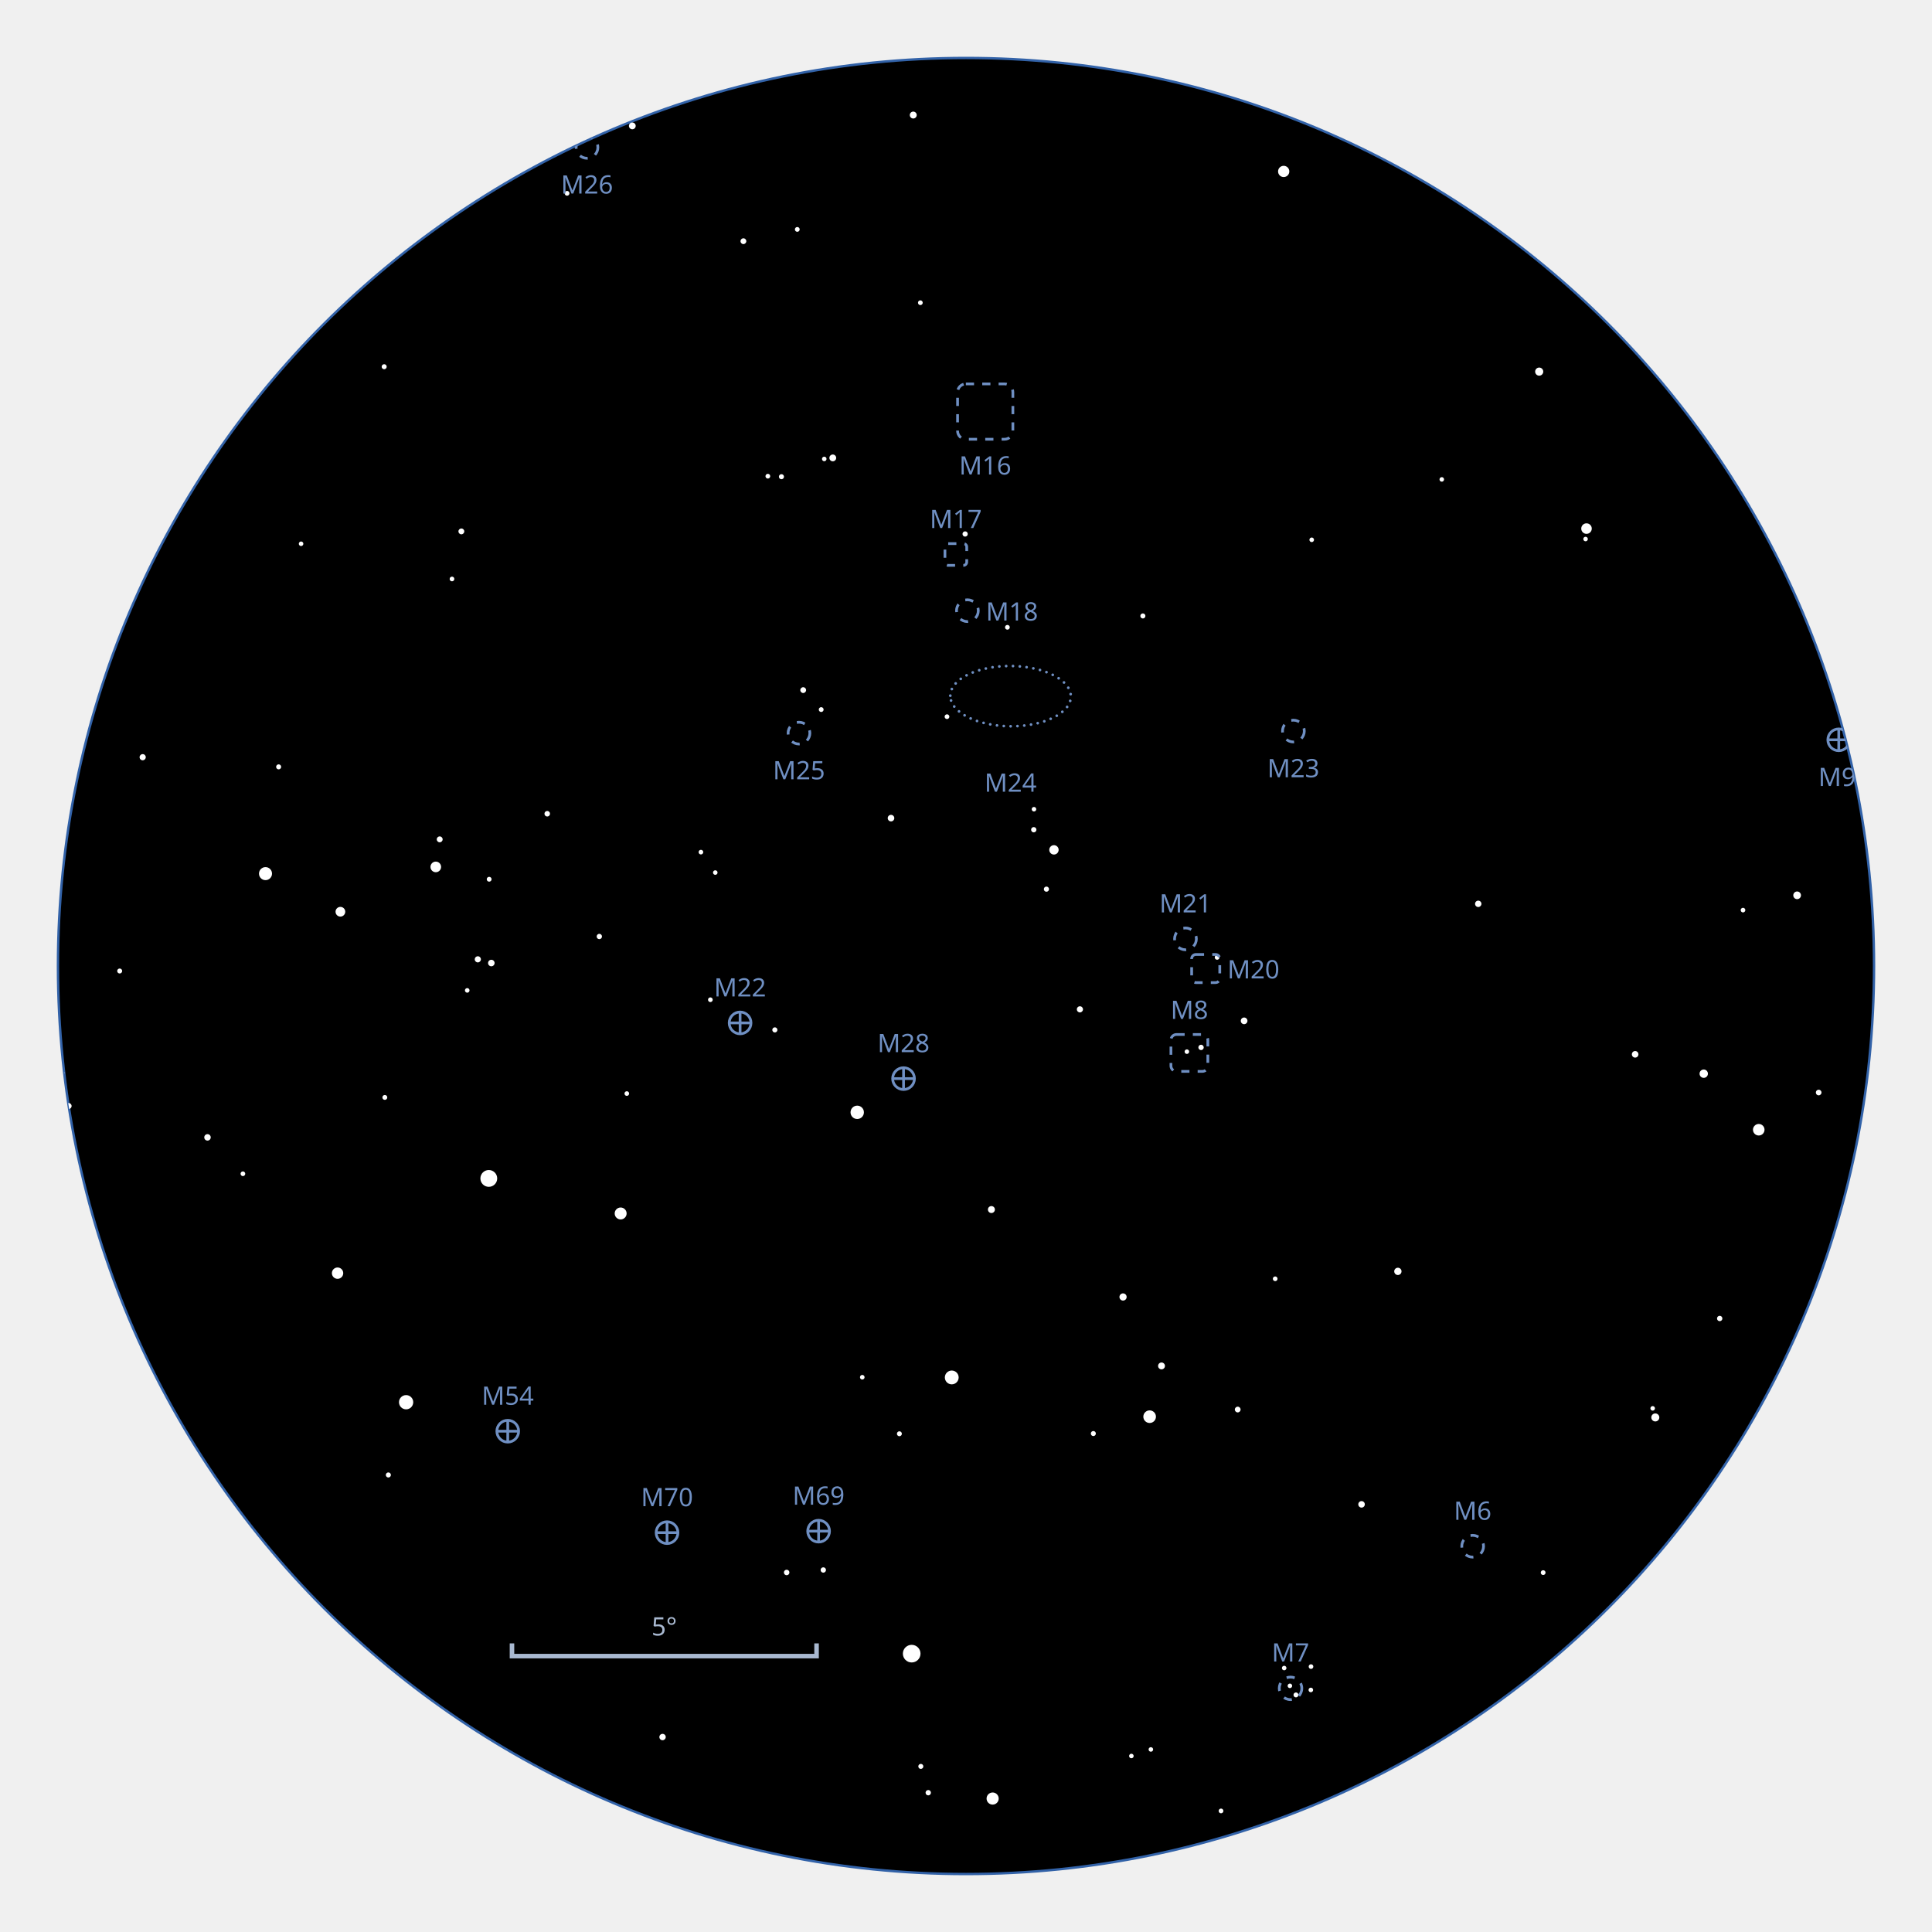
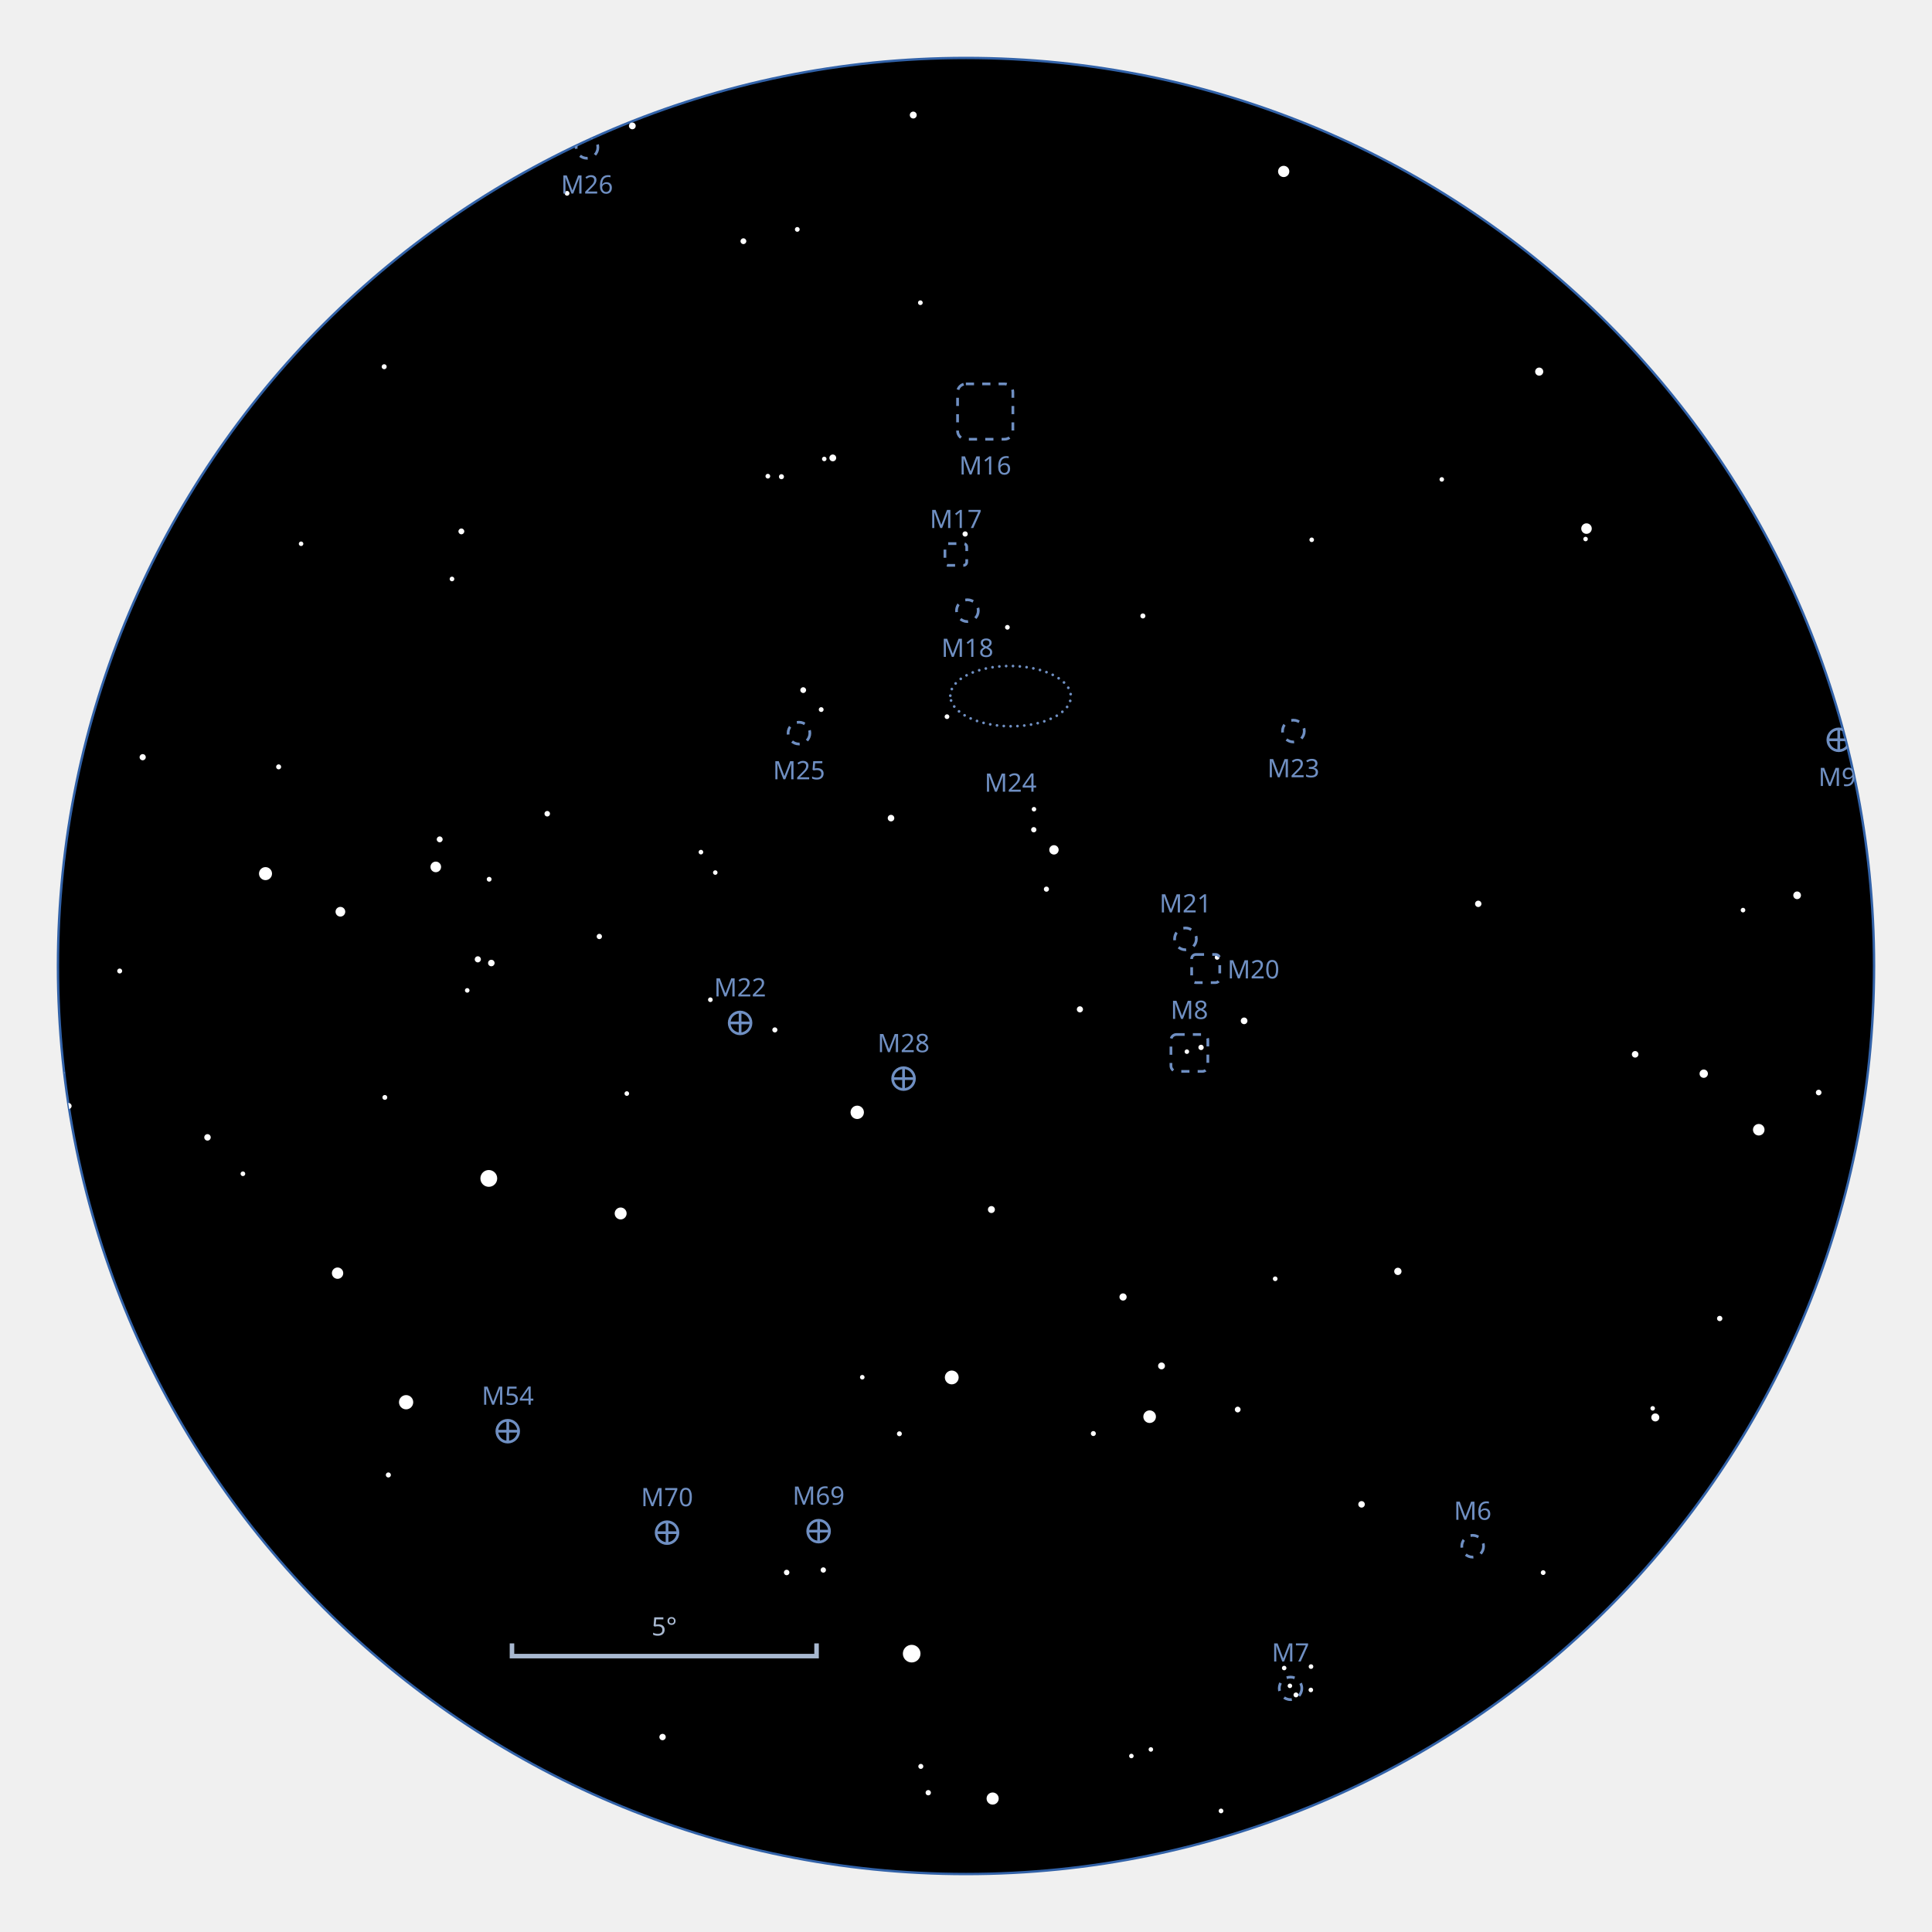
<svg xmlns="http://www.w3.org/2000/svg" viewBox="0 0 800 800" width="800" height="800">
  <circle cx="400.0" cy="400.0" r="376.0" fill="#000000" stroke="#3262a8" stroke-width="1" />
  <defs>
    <clipPath id="sky-400_0-400_0-376_0">
      <circle cx="400.0" cy="400.0" r="376.0" />
    </clipPath>
  </defs>
  <g clip-path="url(#sky-400_0-400_0-376_0)">
    <circle cx="753.07" cy="452.39" r="1.17" fill="#ffffff" />
    <circle cx="744.15" cy="370.73" r="1.59" fill="#ffffff" />
    <circle cx="728.26" cy="467.8" r="2.39" fill="#ffffff" />
    <circle cx="712.09" cy="545.96" r="1.11" fill="#ffffff" />
    <circle cx="721.74" cy="376.86" r="0.96" fill="#ffffff" />
    <circle cx="705.48" cy="444.59" r="1.73" fill="#ffffff" />
    <circle cx="685.43" cy="586.93" r="1.66" fill="#ffffff" />
    <circle cx="684.34" cy="583.17" r="0.94" fill="#ffffff" />
    <circle cx="677.08" cy="436.57" r="1.36" fill="#ffffff" />
    <circle cx="638.99" cy="651.19" r="0.99" fill="#ffffff" />
    <circle cx="656.94" cy="218.88" r="2.18" fill="#ffffff" />
    <circle cx="656.55" cy="223.2" r="0.94" fill="#ffffff" />
    <circle cx="637.35" cy="153.88" r="1.68" fill="#ffffff" />
    <circle cx="612.11" cy="374.26" r="1.32" fill="#ffffff" />
    <circle cx="578.83" cy="526.45" r="1.51" fill="#ffffff" />
    <circle cx="597.01" cy="198.51" r="0.94" fill="#ffffff" />
    <circle cx="563.79" cy="622.92" r="1.35" fill="#ffffff" />
    <circle cx="542.79" cy="699.77" r="0.95" fill="#ffffff" />
    <circle cx="542.86" cy="690.1" r="0.96" fill="#ffffff" />
    <circle cx="536.63" cy="701.83" r="1.02" fill="#ffffff" />
    <circle cx="534.12" cy="698.07" r="0.94" fill="#ffffff" />
    <circle cx="531.75" cy="690.7" r="0.94" fill="#ffffff" />
    <circle cx="528.03" cy="529.52" r="0.97" fill="#ffffff" />
    <circle cx="543.15" cy="223.52" r="0.95" fill="#ffffff" />
    <circle cx="505.6" cy="749.87" r="0.98" fill="#ffffff" />
    <circle cx="512.51" cy="583.66" r="1.19" fill="#ffffff" />
    <circle cx="531.55" cy="70.99" r="2.33" fill="#ffffff" />
    <circle cx="515.16" cy="422.71" r="1.38" fill="#ffffff" />
    <circle cx="503.98" cy="396.43" r="0.98" fill="#ffffff" />
    <circle cx="497.33" cy="433.71" r="1.11" fill="#ffffff" />
    <circle cx="491.46" cy="435.47" r="0.94" fill="#ffffff" />
    <circle cx="476.55" cy="724.41" r="0.94" fill="#ffffff" />
    <circle cx="480.96" cy="565.6" r="1.42" fill="#ffffff" />
    <circle cx="476.04" cy="586.62" r="2.61" fill="#ffffff" />
    <circle cx="468.48" cy="727.12" r="0.94" fill="#ffffff" />
    <circle cx="465.03" cy="537.05" r="1.49" fill="#ffffff" />
    <circle cx="473.24" cy="255.05" r="1.05" fill="#ffffff" />
    <circle cx="452.73" cy="593.6" r="1.04" fill="#ffffff" />
    <circle cx="447.17" cy="417.95" r="1.27" fill="#ffffff" />
    <circle cx="436.42" cy="351.91" r="1.94" fill="#ffffff" />
    <circle cx="433.3" cy="368.18" r="1.07" fill="#ffffff" />
    <circle cx="428.06" cy="343.57" r="1.1" fill="#ffffff" />
    <circle cx="428.15" cy="335.08" r="0.94" fill="#ffffff" />
    <circle cx="411.03" cy="744.74" r="2.51" fill="#ffffff" />
    <circle cx="417.14" cy="259.75" r="0.98" fill="#ffffff" />
    <circle cx="410.52" cy="500.85" r="1.44" fill="#ffffff" />
    <circle cx="399.64" cy="221.11" r="1.09" fill="#ffffff" />
    <circle cx="394.1" cy="570.37" r="2.86" fill="#ffffff" />
    <circle cx="392.13" cy="296.76" r="0.98" fill="#ffffff" />
    <circle cx="384.37" cy="742.32" r="1.11" fill="#ffffff" />
    <circle cx="381.29" cy="731.43" r="1.04" fill="#ffffff" />
    <circle cx="377.51" cy="684.74" r="3.65" fill="#ffffff" />
    <circle cx="381.1" cy="125.35" r="0.98" fill="#ffffff" />
    <circle cx="378.16" cy="47.64" r="1.43" fill="#ffffff" />
    <circle cx="372.42" cy="593.69" r="1.02" fill="#ffffff" />
    <circle cx="368.95" cy="338.77" r="1.36" fill="#ffffff" />
    <circle cx="357.05" cy="570.28" r="0.95" fill="#ffffff" />
    <circle cx="354.96" cy="460.59" r="2.77" fill="#ffffff" />
    <circle cx="344.84" cy="189.61" r="1.41" fill="#ffffff" />
    <circle cx="341.31" cy="190.04" r="0.94" fill="#ffffff" />
    <circle cx="340.04" cy="293.82" r="1.0" fill="#ffffff" />
    <circle cx="340.91" cy="650.1" r="1.11" fill="#ffffff" />
    <circle cx="332.59" cy="285.76" r="1.2" fill="#ffffff" />
    <circle cx="330.14" cy="94.99" r="0.99" fill="#ffffff" />
    <circle cx="323.58" cy="197.39" r="1.05" fill="#ffffff" />
    <circle cx="325.74" cy="651.13" r="1.14" fill="#ffffff" />
    <circle cx="320.85" cy="426.46" r="1.06" fill="#ffffff" />
    <circle cx="317.95" cy="197.18" r="0.98" fill="#ffffff" />
    <circle cx="307.83" cy="99.87" r="1.2" fill="#ffffff" />
    <circle cx="296.18" cy="361.31" r="0.94" fill="#ffffff" />
    <circle cx="294.15" cy="413.97" r="0.97" fill="#ffffff" />
    <circle cx="290.24" cy="352.85" r="0.96" fill="#ffffff" />
    <circle cx="261.83" cy="52.13" r="1.4" fill="#ffffff" />
    <circle cx="274.35" cy="719.27" r="1.32" fill="#ffffff" />
    <circle cx="259.55" cy="452.82" r="0.96" fill="#ffffff" />
    <circle cx="257.0" cy="502.47" r="2.47" fill="#ffffff" />
    <circle cx="248.17" cy="387.78" r="1.1" fill="#ffffff" />
    <circle cx="234.81" cy="80.05" r="0.99" fill="#ffffff" />
    <circle cx="226.6" cy="336.95" r="1.15" fill="#ffffff" />
    <circle cx="202.55" cy="364.08" r="1.0" fill="#ffffff" />
    <circle cx="203.45" cy="398.77" r="1.35" fill="#ffffff" />
    <circle cx="191.04" cy="220.04" r="1.21" fill="#ffffff" />
    <circle cx="197.86" cy="397.24" r="1.27" fill="#ffffff" />
    <circle cx="202.4" cy="487.96" r="3.48" fill="#ffffff" />
    <circle cx="187.16" cy="239.74" r="0.97" fill="#ffffff" />
    <circle cx="193.47" cy="410.1" r="0.95" fill="#ffffff" />
    <circle cx="182.07" cy="347.56" r="1.22" fill="#ffffff" />
    <circle cx="180.45" cy="358.97" r="2.2" fill="#ffffff" />
    <circle cx="159.08" cy="151.85" r="1.04" fill="#ffffff" />
    <circle cx="168.16" cy="580.63" r="2.95" fill="#ffffff" />
    <circle cx="159.35" cy="454.42" r="1.01" fill="#ffffff" />
    <circle cx="160.81" cy="610.75" r="1.05" fill="#ffffff" />
    <circle cx="140.95" cy="377.53" r="2.01" fill="#ffffff" />
    <circle cx="124.67" cy="225.16" r="0.94" fill="#ffffff" />
    <circle cx="139.78" cy="527.19" r="2.35" fill="#ffffff" />
    <circle cx="115.38" cy="317.54" r="1.04" fill="#ffffff" />
    <circle cx="109.94" cy="361.75" r="2.7" fill="#ffffff" />
    <circle cx="100.58" cy="486.03" r="0.97" fill="#ffffff" />
    <circle cx="85.92" cy="470.96" r="1.34" fill="#ffffff" />
    <circle cx="59.08" cy="313.54" r="1.28" fill="#ffffff" />
    <circle cx="49.56" cy="402.07" r="1.03" fill="#ffffff" />
    <circle cx="28.4" cy="457.98" r="1.25" fill="#ffffff" />
    <circle cx="25.6" cy="444.34" r="1.08" fill="#ffffff" />
    <g transform="rotate(0.0 534.38 699.11)" fill="none" stroke="#6f8fc2" stroke-width="1.13" stroke-linejoin="round">
      <ellipse cx="534.38" cy="699.11" rx="4.67" ry="4.67" stroke-dasharray="3.39 3.39" />
    </g>
    <text x="534.38" y="683.91" font-size="10.53" font-family="sans-serif" text-anchor="middle" dominant-baseline="central" fill="#6f8fc2">
M7
</text>
    <g transform="rotate(0.0 609.8 640.26)" fill="none" stroke="#6f8fc2" stroke-width="1.13" stroke-linejoin="round">
      <ellipse cx="609.8" cy="640.26" rx="4.51" ry="4.51" stroke-dasharray="3.39 3.39" />
    </g>
    <text x="609.8" y="625.22" font-size="10.53" font-family="sans-serif" text-anchor="middle" dominant-baseline="central" fill="#6f8fc2">
M6
</text>
    <g transform="rotate(-179.56 418.46 288.25)" fill="none" stroke="#6f8fc2" stroke-width="1.13" stroke-linejoin="round">
      <ellipse cx="418.46" cy="288.25" rx="24.96" ry="12.48" stroke-dasharray="0 2.83" stroke-linecap="round" />
    </g>
    <text x="418.46" y="323.74" font-size="10.53" font-family="sans-serif" text-anchor="middle" dominant-baseline="central" fill="#6f8fc2">
M24
</text>
    <g transform="rotate(0.0 330.84 303.57)" fill="none" stroke="#6f8fc2" stroke-width="1.13" stroke-linejoin="round">
      <ellipse cx="330.84" cy="303.57" rx="4.51" ry="4.51" stroke-dasharray="3.39 3.39" />
    </g>
    <text x="330.84" y="318.61" font-size="10.53" font-family="sans-serif" text-anchor="middle" dominant-baseline="central" fill="#6f8fc2">
M25
</text>
    <g transform="rotate(0.0 535.57 302.72)" fill="none" stroke="#6f8fc2" stroke-width="1.13" stroke-linejoin="round">
      <ellipse cx="535.57" cy="302.72" rx="4.51" ry="4.51" stroke-dasharray="3.39 3.39" />
    </g>
    <text x="535.57" y="317.76" font-size="10.53" font-family="sans-serif" text-anchor="middle" dominant-baseline="central" fill="#6f8fc2">
M23
</text>
    <g transform="rotate(0.0 492.5 436.0)" fill="none" stroke="#6f8fc2" stroke-width="1.13" stroke-linejoin="round">
      <rect x="484.86" y="428.36" width="15.28" height="15.28" rx="2.29" stroke-dasharray="3.39 3.39" />
    </g>
    <text x="492.5" y="417.83" font-size="10.53" font-family="sans-serif" text-anchor="middle" dominant-baseline="central" fill="#6f8fc2">
M8
</text>
    <g transform="rotate(0.0 490.88 388.77)" fill="none" stroke="#6f8fc2" stroke-width="1.13" stroke-linejoin="round">
      <ellipse cx="490.88" cy="388.77" rx="4.51" ry="4.51" stroke-dasharray="3.39 3.39" />
    </g>
    <text x="490.88" y="373.73" font-size="10.53" font-family="sans-serif" text-anchor="middle" dominant-baseline="central" fill="#6f8fc2">
M21
</text>
    <g transform="rotate(0.0 407.96 170.42)" fill="none" stroke="#6f8fc2" stroke-width="1.13" stroke-linejoin="round">
      <rect x="396.51" y="158.97" width="22.9" height="22.9" rx="3.43" stroke-dasharray="3.39 3.39" />
    </g>
    <text x="407.96" y="192.4" font-size="10.53" font-family="sans-serif" text-anchor="middle" dominant-baseline="central" fill="#6f8fc2">
M16
</text>
    <g transform="rotate(0.0 306.46 423.57)" fill="none" stroke="#6f8fc2" stroke-width="1.13" stroke-linejoin="round">
      <ellipse cx="306.46" cy="423.57" rx="4.51" ry="4.51" />
      <line x1="301.95" y1="423.57" x2="310.97" y2="423.57" />
      <line x1="306.46" y1="419.06" x2="306.46" y2="428.08" />
    </g>
    <text x="306.46" y="408.53" font-size="10.53" font-family="sans-serif" text-anchor="middle" dominant-baseline="central" fill="#6f8fc2">
M22
</text>
    <g transform="rotate(0.0 400.58 252.87)" fill="none" stroke="#6f8fc2" stroke-width="1.13" stroke-linejoin="round">
      <ellipse cx="400.58" cy="252.87" rx="4.51" ry="4.51" stroke-dasharray="3.39 3.39" />
    </g>
-     <text x="419.04" y="252.87" font-size="10.53" font-family="sans-serif" text-anchor="middle" dominant-baseline="central" fill="#6f8fc2">
+     <text x="400.58" y="267.91" font-size="10.53" font-family="sans-serif" text-anchor="middle" dominant-baseline="central" fill="#6f8fc2">
M18
</text>
    <g transform="rotate(0.0 374.14 446.63)" fill="none" stroke="#6f8fc2" stroke-width="1.13" stroke-linejoin="round">
      <ellipse cx="374.14" cy="446.63" rx="4.51" ry="4.51" />
      <line x1="369.63" y1="446.63" x2="378.65" y2="446.63" />
      <line x1="374.14" y1="442.12" x2="374.14" y2="451.14" />
    </g>
    <text x="374.14" y="431.59" font-size="10.53" font-family="sans-serif" text-anchor="middle" dominant-baseline="central" fill="#6f8fc2">
M28
</text>
    <g transform="rotate(0.0 395.79 229.6)" fill="none" stroke="#6f8fc2" stroke-width="1.13" stroke-linejoin="round">
      <rect x="391.28" y="225.09" width="9.02" height="9.02" rx="1.35" stroke-dasharray="3.39 3.39" />
    </g>
    <text x="395.79" y="214.56" font-size="10.53" font-family="sans-serif" text-anchor="middle" dominant-baseline="central" fill="#6f8fc2">
M17
</text>
    <g transform="rotate(0.0 210.25 592.63)" fill="none" stroke="#6f8fc2" stroke-width="1.13" stroke-linejoin="round">
      <ellipse cx="210.25" cy="592.63" rx="4.51" ry="4.51" />
      <line x1="205.74" y1="592.63" x2="214.76" y2="592.63" />
      <line x1="210.25" y1="588.12" x2="210.25" y2="597.14" />
    </g>
    <text x="210.25" y="577.59" font-size="10.53" font-family="sans-serif" text-anchor="middle" dominant-baseline="central" fill="#6f8fc2">
M54
</text>
    <g transform="rotate(0.0 338.97 634.02)" fill="none" stroke="#6f8fc2" stroke-width="1.13" stroke-linejoin="round">
      <ellipse cx="338.97" cy="634.02" rx="4.51" ry="4.51" />
      <line x1="334.46" y1="634.02" x2="343.48" y2="634.02" />
      <line x1="338.97" y1="629.51" x2="338.97" y2="638.53" />
    </g>
    <text x="338.97" y="618.98" font-size="10.53" font-family="sans-serif" text-anchor="middle" dominant-baseline="central" fill="#6f8fc2">
M69
</text>
    <g transform="rotate(0.0 761.39 306.34)" fill="none" stroke="#6f8fc2" stroke-width="1.13" stroke-linejoin="round">
      <ellipse cx="761.39" cy="306.34" rx="4.51" ry="4.51" />
      <line x1="756.88" y1="306.34" x2="765.9" y2="306.34" />
      <line x1="761.39" y1="301.83" x2="761.39" y2="310.85" />
    </g>
    <text x="760.73" y="321.38" font-size="10.53" font-family="sans-serif" text-anchor="middle" dominant-baseline="central" fill="#6f8fc2">
M9
</text>
    <g transform="rotate(0.0 499.26 401.05)" fill="none" stroke="#6f8fc2" stroke-width="1.13" stroke-linejoin="round">
      <rect x="493.44" y="395.23" width="11.64" height="11.64" rx="1.75" stroke-dasharray="3.39 3.39" />
    </g>
    <text x="519.03" y="401.05" font-size="10.53" font-family="sans-serif" text-anchor="middle" dominant-baseline="central" fill="#6f8fc2">
M20
</text>
    <g transform="rotate(0.0 243.06 61.02)" fill="none" stroke="#6f8fc2" stroke-width="1.13" stroke-linejoin="round">
      <ellipse cx="243.06" cy="61.02" rx="4.51" ry="4.51" stroke-dasharray="3.39 3.39" />
    </g>
    <text x="243.06" y="76.06" font-size="10.53" font-family="sans-serif" text-anchor="middle" dominant-baseline="central" fill="#6f8fc2">
M26
</text>
    <g transform="rotate(0.0 276.21 634.64)" fill="none" stroke="#6f8fc2" stroke-width="1.13" stroke-linejoin="round">
      <ellipse cx="276.21" cy="634.64" rx="4.51" ry="4.51" />
      <line x1="271.7" y1="634.64" x2="280.72" y2="634.64" />
      <line x1="276.21" y1="630.13" x2="276.21" y2="639.15" />
    </g>
    <text x="276.21" y="619.6" font-size="10.53" font-family="sans-serif" text-anchor="middle" dominant-baseline="central" fill="#6f8fc2">
M70
</text>
    <polyline points="212.0,680.5 212.0,685.76 338.12,685.76 338.12,680.5" fill="none" stroke="#a8b8d0" stroke-width="1.88" />
    <text x="275.06" y="673.13" font-size="10.53" font-family="sans-serif" text-anchor="middle" dominant-baseline="central" fill="#a8b8d0">
5°
</text>
  </g>
</svg>
